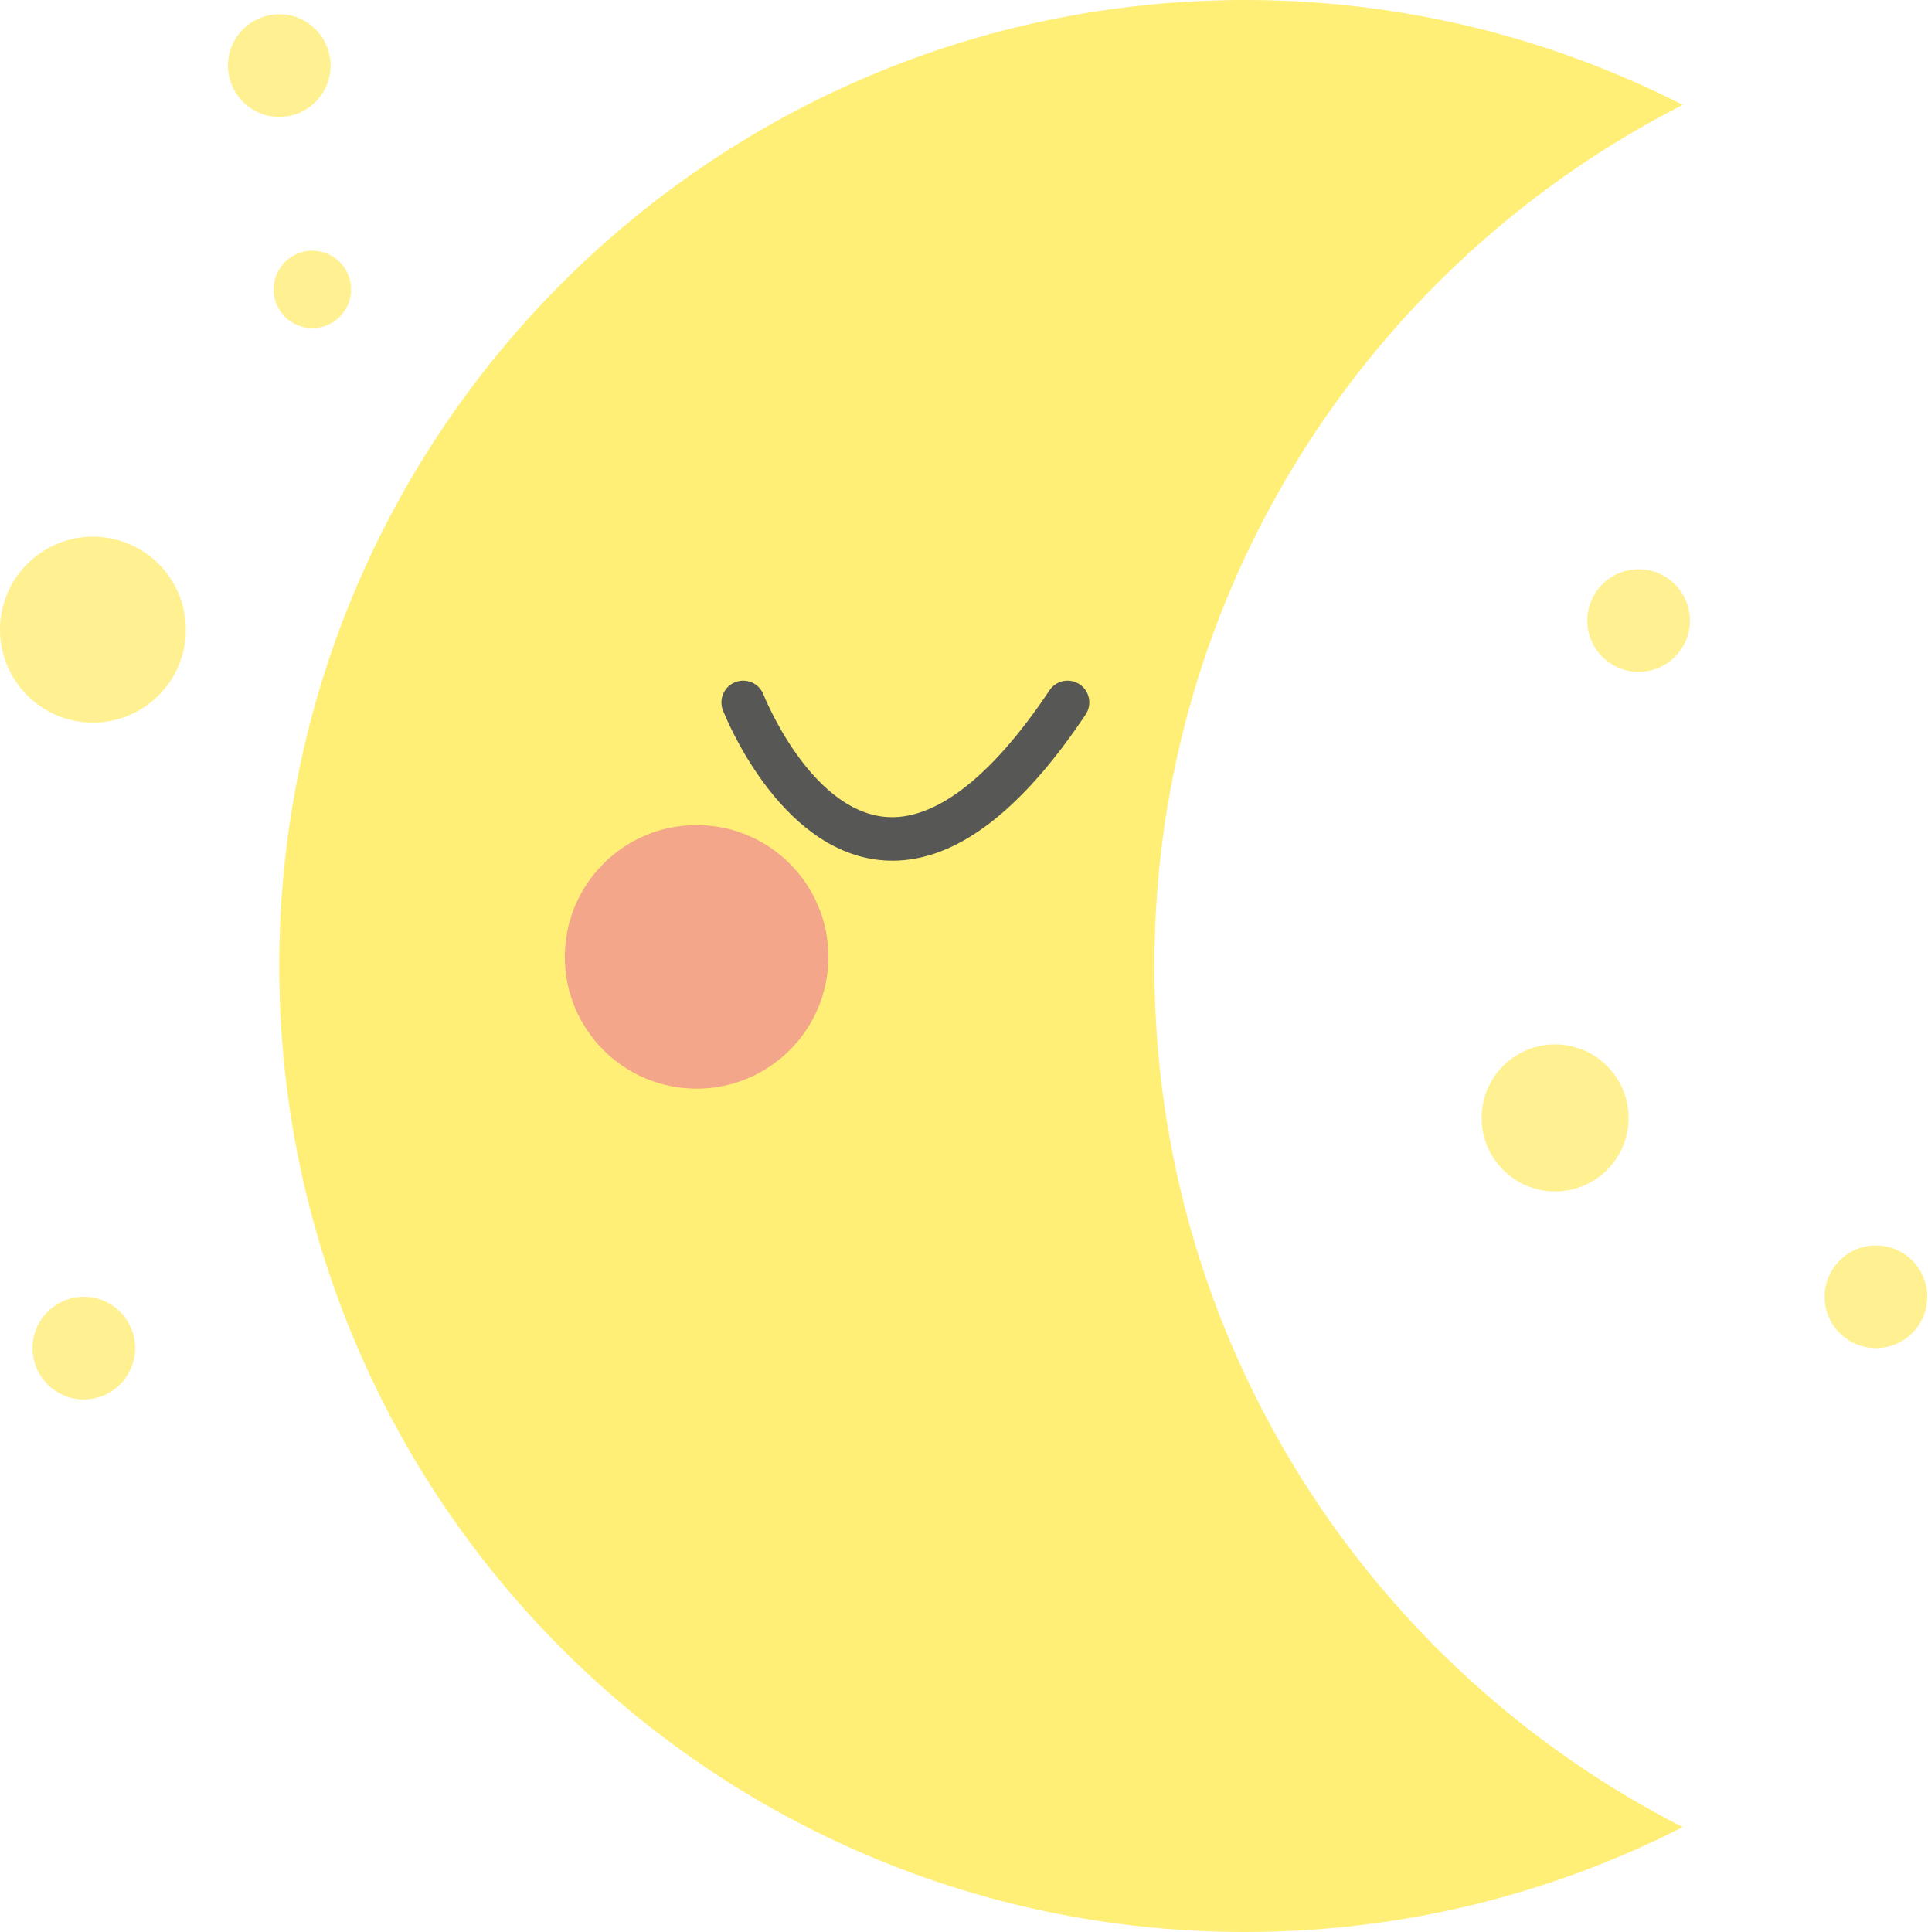
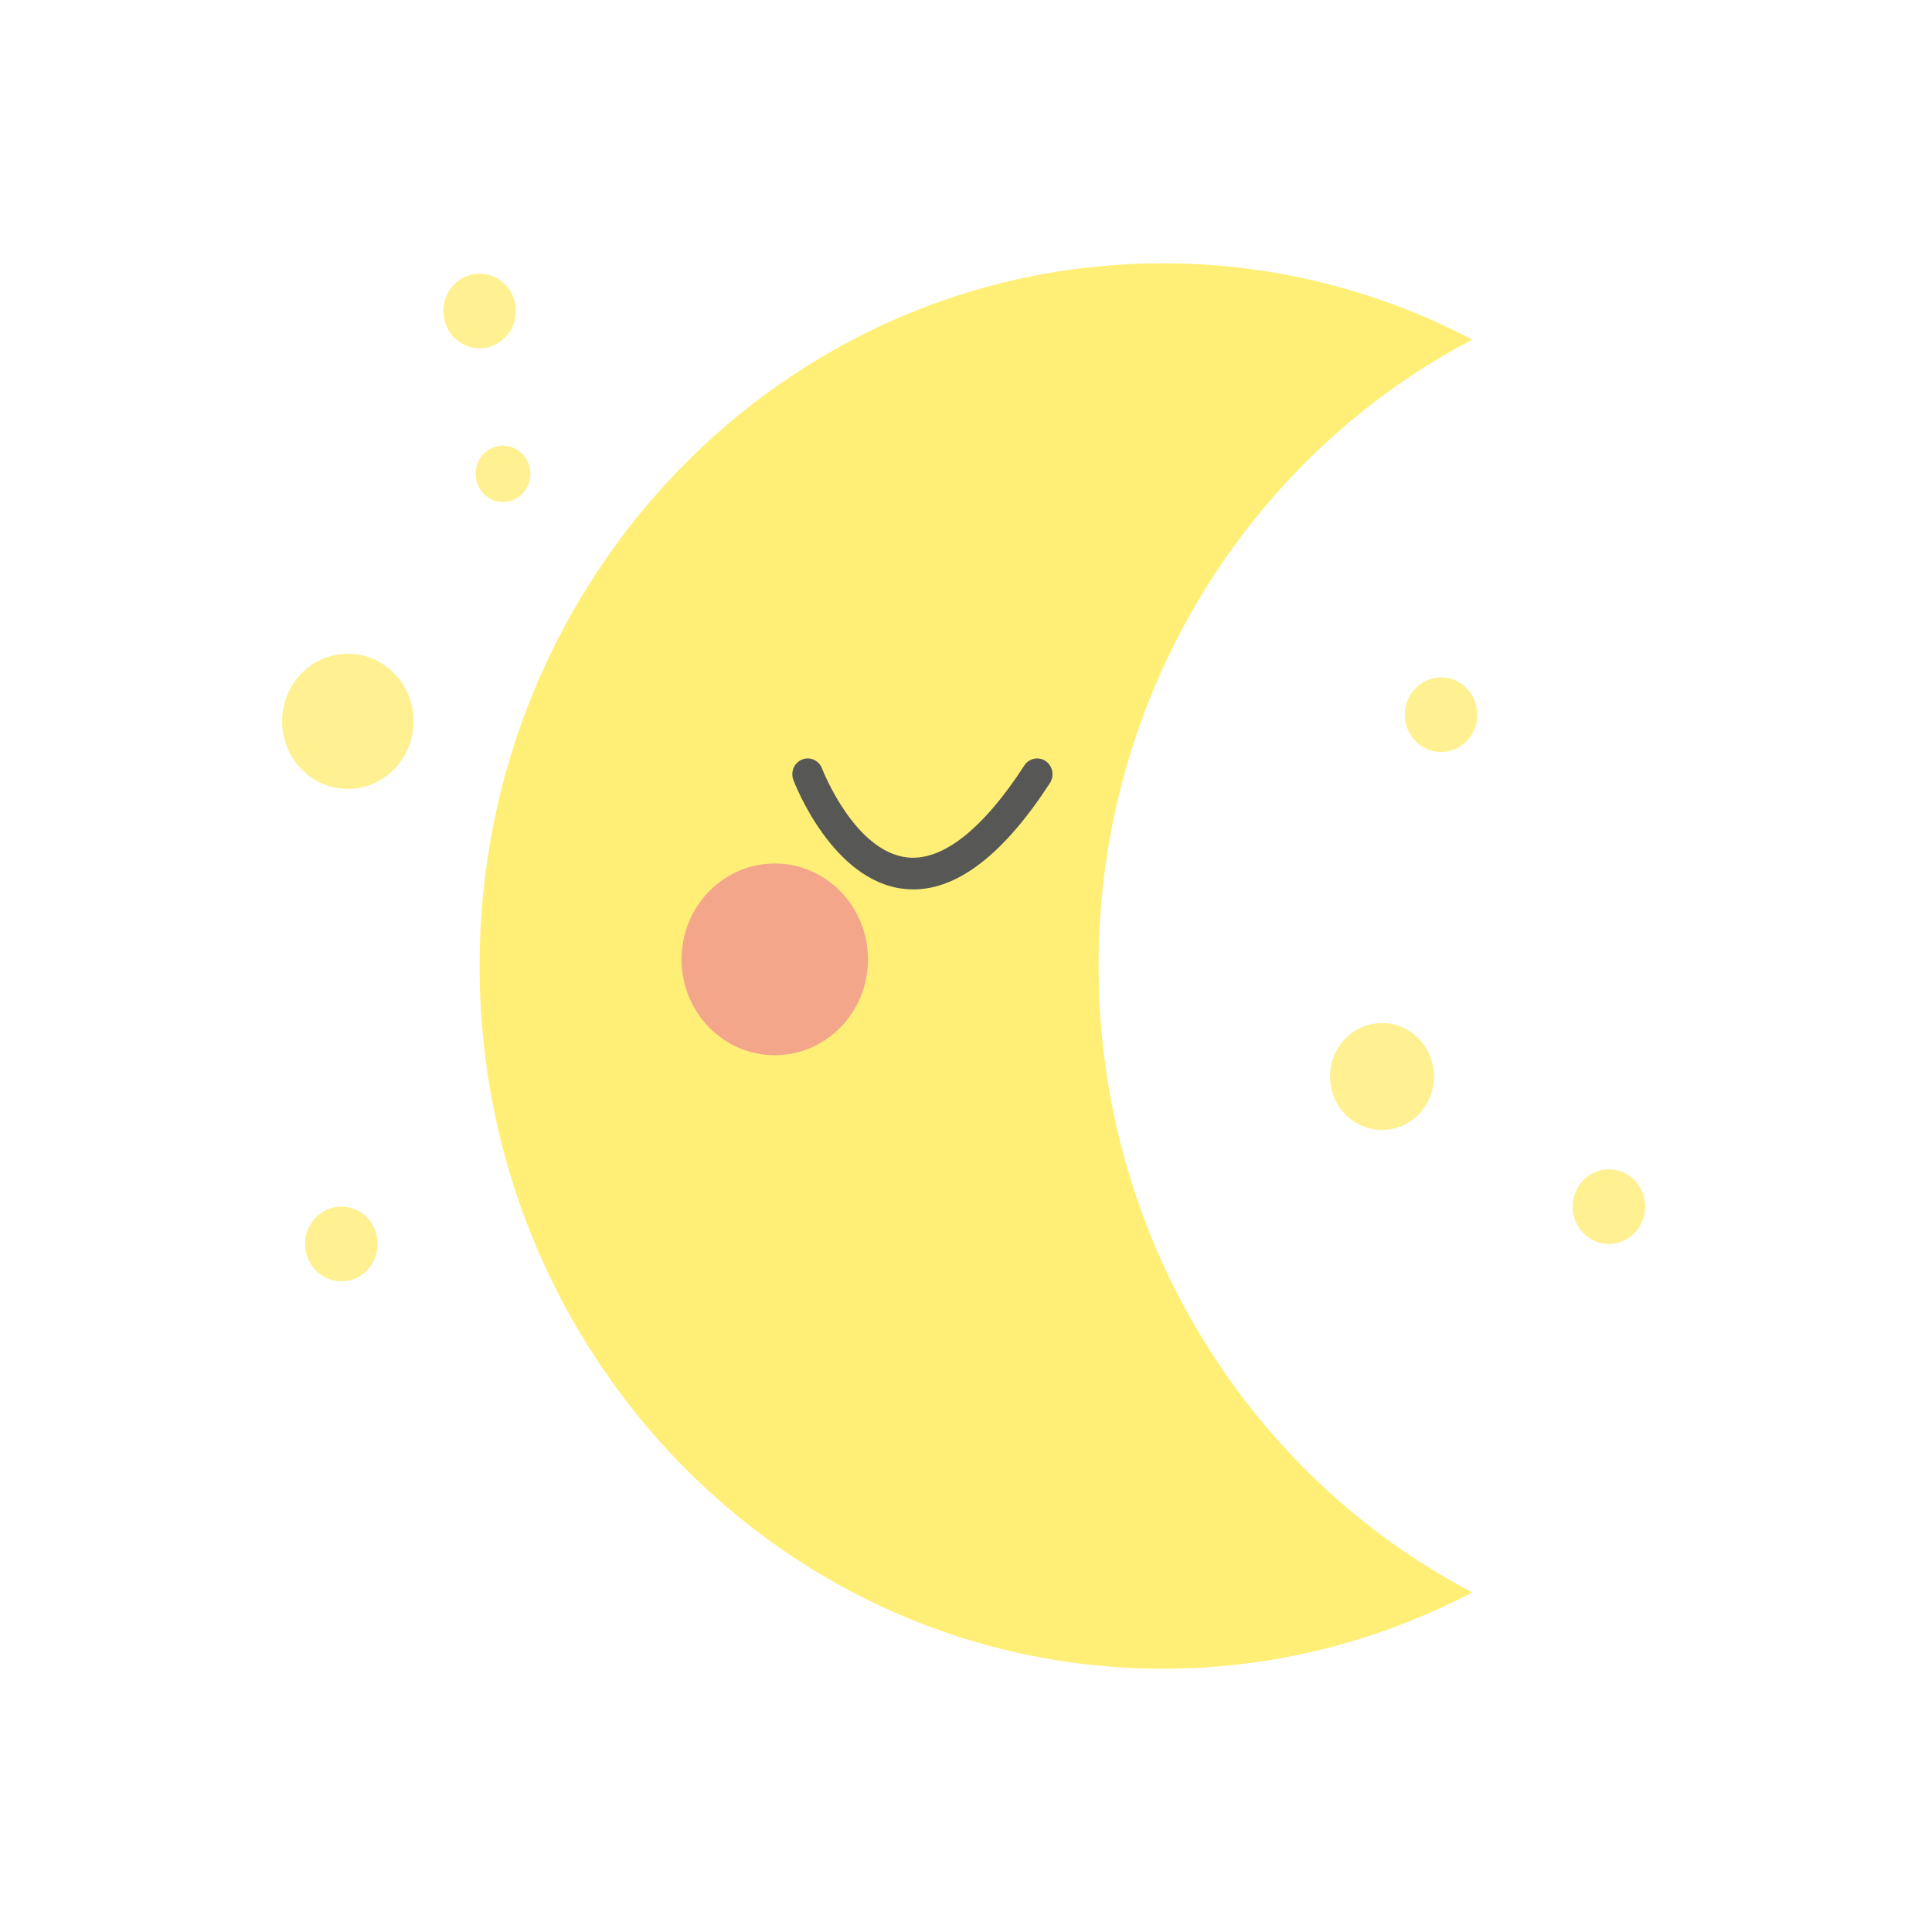
<svg xmlns="http://www.w3.org/2000/svg" version="1.1" id="Layer_1" x="0px" y="0px" width="132.944" height="133.261" viewBox="0 0 132.944 133.261" enable-background="new 0 0 595.28 841.89" xml:space="preserve">
  <defs id="defs3468" />
-   <g id="g3424" transform="translate(-231.191,-354.487)">
+   <g id="g3424" transform="matrix(0.7072727,0,0,0.7274378,-144.0569,-239.7063)">
    <g id="g3426">
      <path d="m 310.822,421.118 c 0,-25.93 14.822,-48.384 36.446,-59.396 -9.063,-4.616 -19.315,-7.235 -30.185,-7.235 -36.799,0 -66.63,29.832 -66.63,66.631 0,36.798 29.832,66.63 66.63,66.63 10.869,0 21.121,-2.619 30.185,-7.234 -21.623,-11.012 -36.446,-33.467 -36.446,-59.396 z" id="path3428" style="fill:#ffef76" />
    </g>
    <g id="g3430">
      <circle cx="279.243" cy="420.488" r="9.091" id="circle3432" style="fill:#f4a68b" />
    </g>
    <g id="g3434">
      <path d="m 292.756,413.855 c -0.308,0 -0.613,-0.017 -0.919,-0.05 -6.98,-0.76 -10.628,-9.936 -10.78,-10.326 -0.3,-0.771 0.082,-1.639 0.853,-1.94 0.772,-0.3 1.641,0.08 1.942,0.851 0.031,0.079 3.145,7.877 8.316,8.434 3.405,0.365 7.367,-2.646 11.416,-8.72 0.46,-0.689 1.389,-0.875 2.08,-0.416 0.689,0.459 0.876,1.391 0.416,2.08 -4.466,6.699 -8.944,10.087 -13.324,10.087 z" id="path3436" style="fill:#575756" />
    </g>
    <g id="g3438">
      <circle cx="344.226" cy="397.289" r="3.54" id="circle3440" style="fill:#fff192" />
    </g>
    <g id="g3442">
      <circle cx="252.736" cy="374.45" r="2.674" id="circle3444" style="fill:#fff192" />
    </g>
    <g id="g3446">
      <circle cx="237.602" cy="397.917" r="6.411" id="circle3448" style="fill:#fff192" />
    </g>
    <g id="g3450">
      <circle cx="360.595" cy="443.934" r="3.54" id="circle3452" style="fill:#fff192" />
    </g>
    <g id="g3454">
      <circle cx="338.463" cy="431.596" r="5.071" id="circle3456" style="fill:#fff192" />
    </g>
    <g id="g3458">
      <circle cx="236.974" cy="447.473" r="3.54" id="circle3460" style="fill:#fff192" />
    </g>
    <g id="g3462">
      <circle cx="250.454" cy="359.009" r="3.54" id="circle3464" style="fill:#fff192" />
    </g>
  </g>
</svg>
